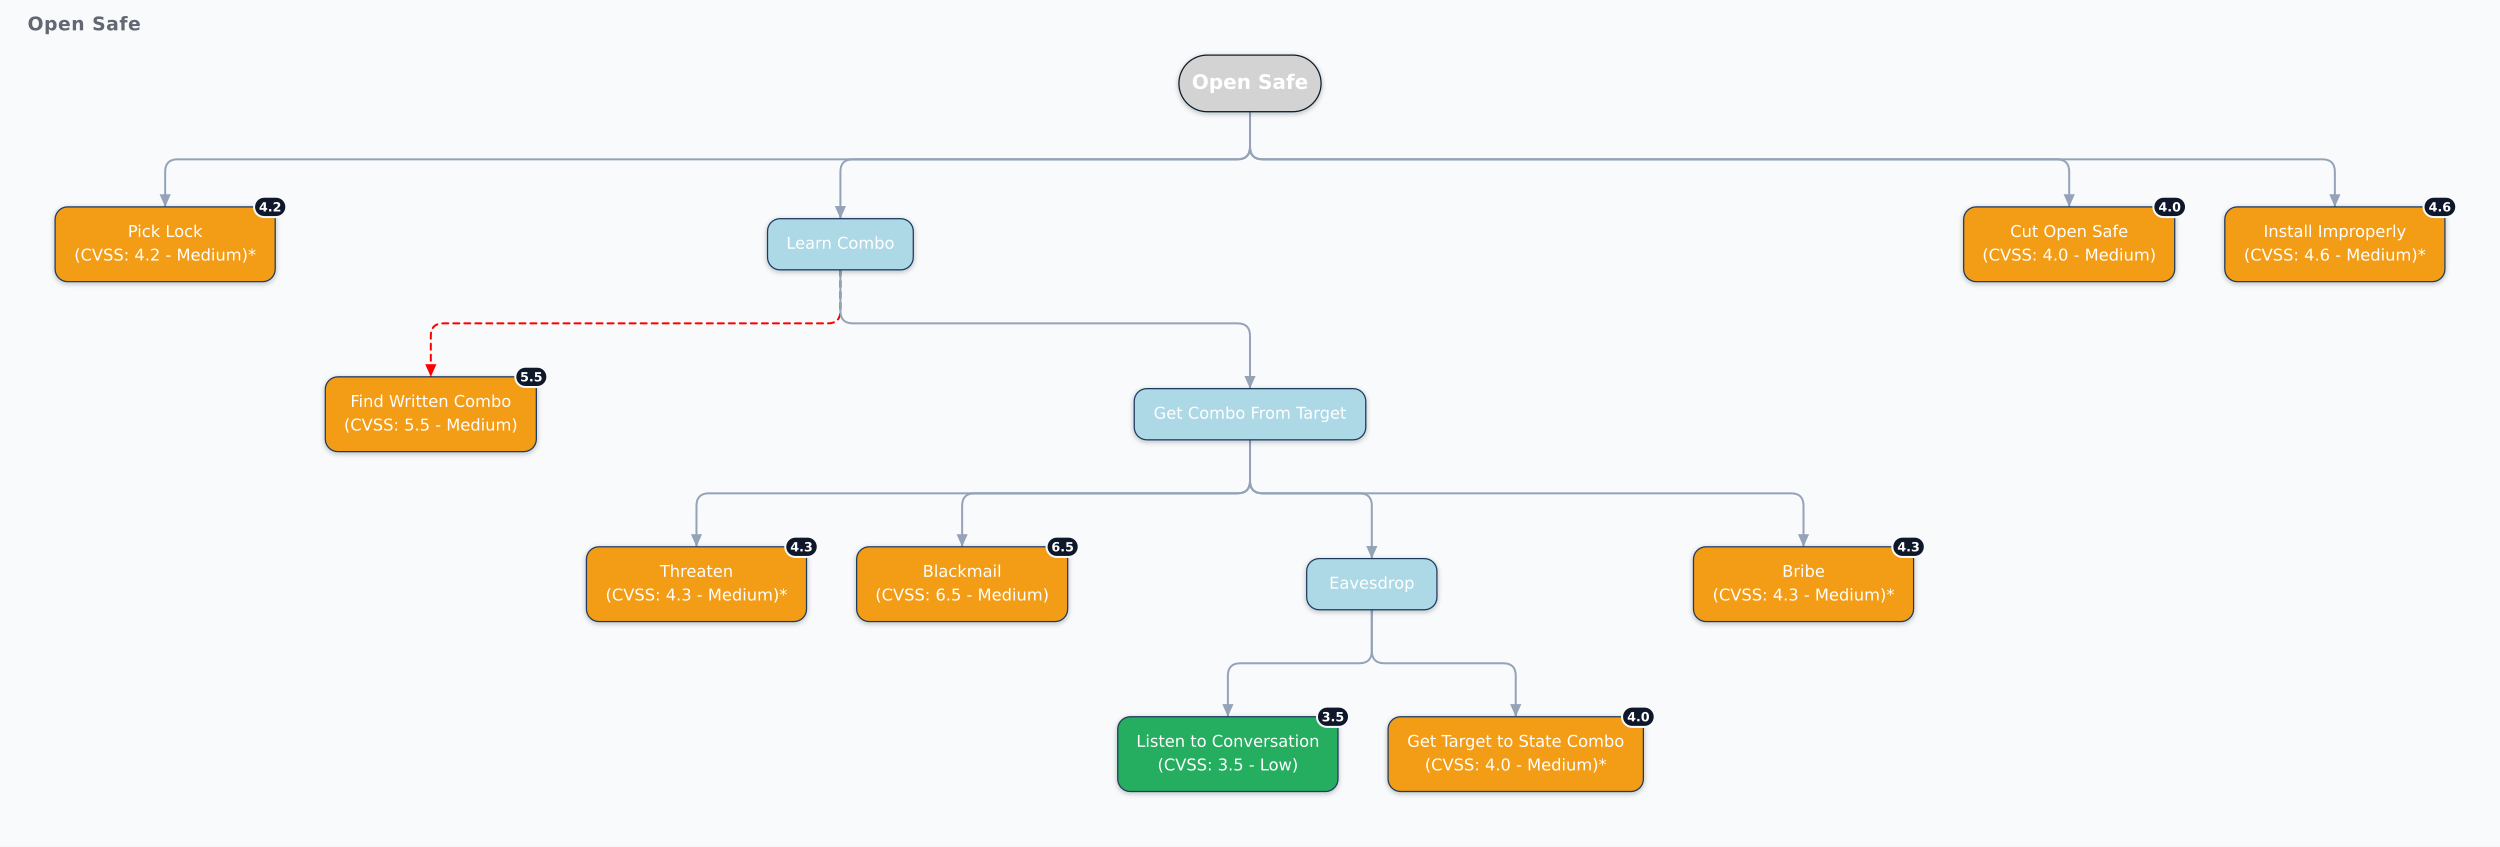
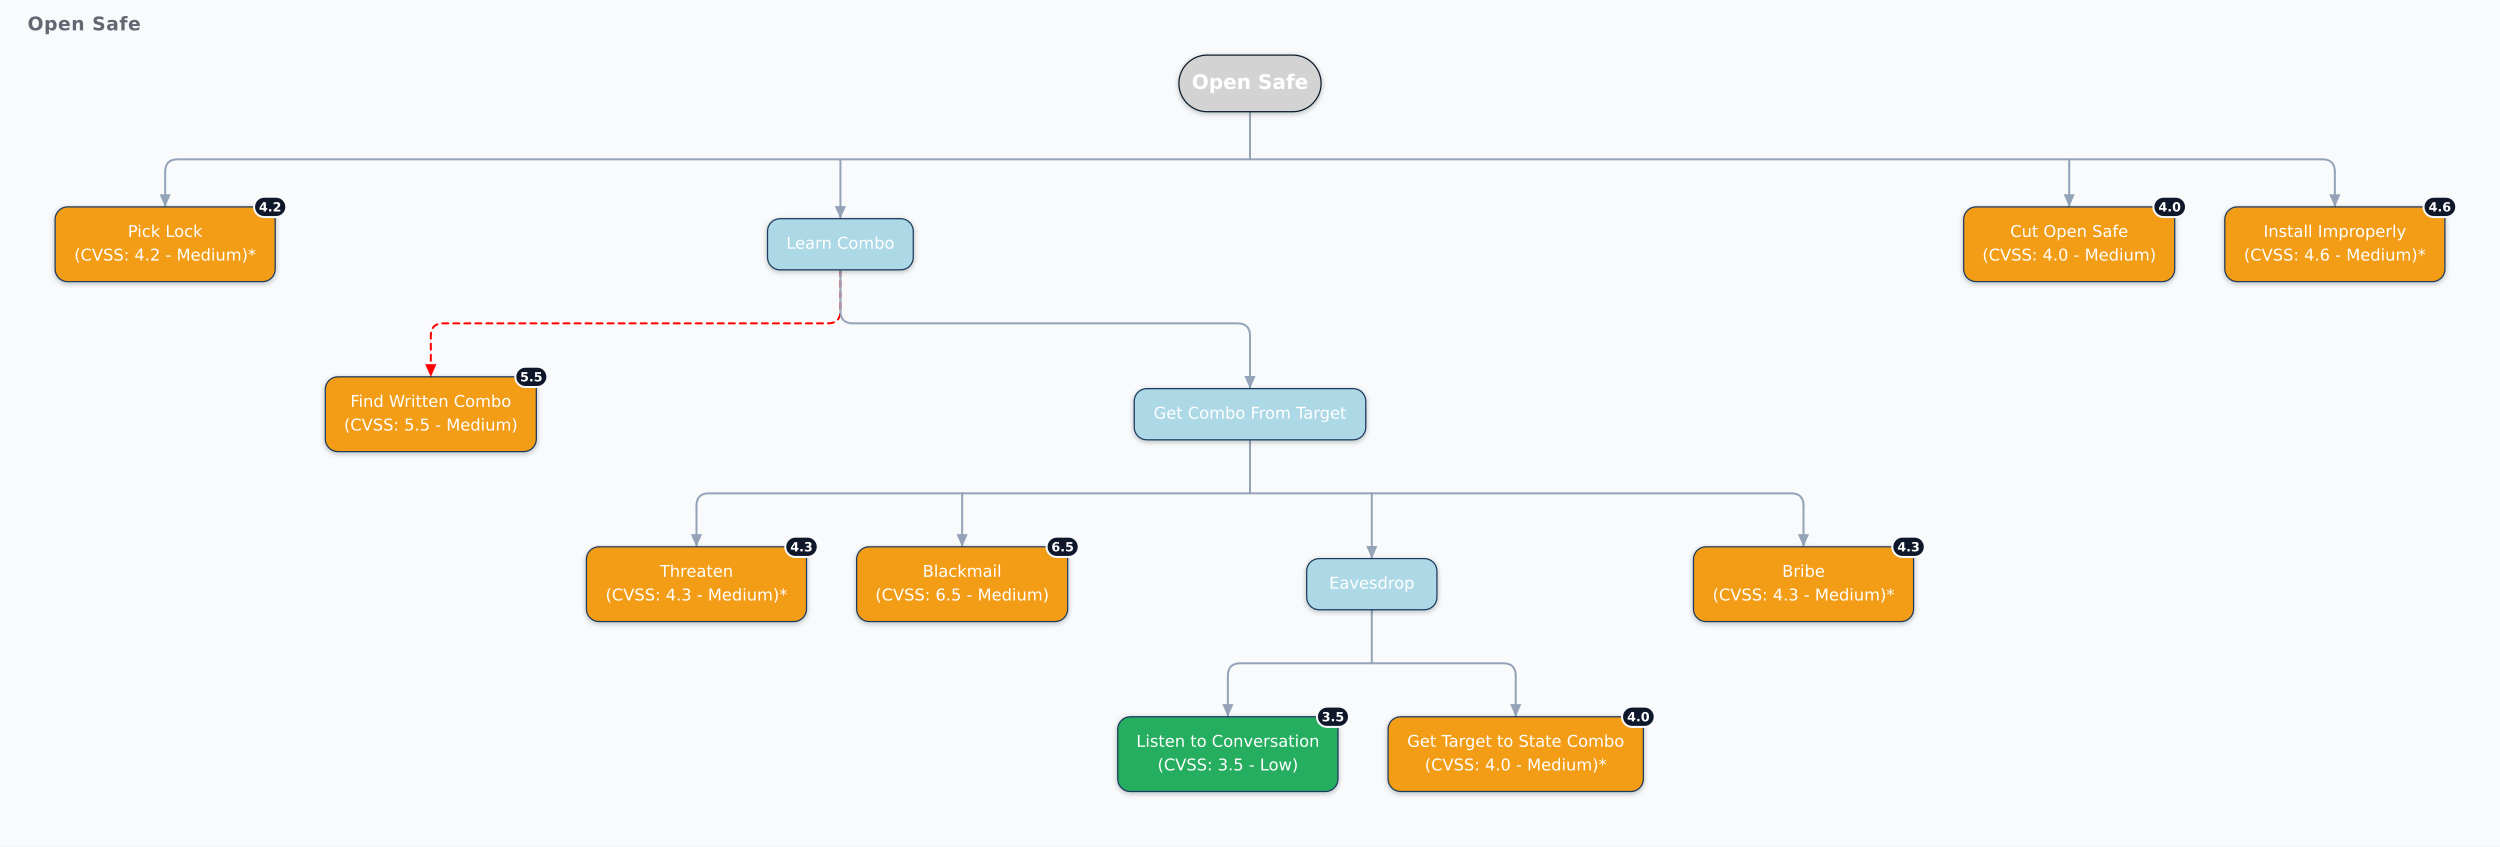
<svg xmlns="http://www.w3.org/2000/svg" width="1996.15" height="676" viewBox="-44 -44 1996.15 676" preserveAspectRatio="xMidYMid meet" class="usv-svg usv-attacktrees" data-usv-engine="svg" data-usv-module="attacktrees" data-usv-theme="sv_default">
  <defs>
    <filter id="usv-shadow-0" x="-20%" y="-20%" width="140%" height="140%">
      <feDropShadow dx="0" dy="1.2" stdDeviation="2.2" flood-color="#0f172a" flood-opacity="0.28" />
    </filter>
    <marker id="usv-arrow-1" viewBox="0 0 10 10" refX="9" refY="5" markerWidth="7" markerHeight="7" orient="auto-start-reverse">
      <path d="M 0 1 L 9 5 L 0 9 z" fill="#94a3b8" />
    </marker>
    <marker id="usv-arrow-2" viewBox="0 0 10 10" refX="9" refY="5" markerWidth="7" markerHeight="7" orient="auto-start-reverse">
      <path d="M 0 1 L 9 5 L 0 9 z" fill="red" />
    </marker>
  </defs>
  <style type="text/css">
.usv-attacktrees text { font-family: DejaVu Sans; }
.usv-attacktrees .usv-node:hover rect, .usv-attacktrees .usv-node:hover polygon { stroke-width: 2.2; }
</style>
  <rect x="-44" y="-44" width="1996.15" height="676" rx="0" fill="#f8fafc" stroke="none" stroke-width="0" />
+   <g class="usv-rail" data-from="Open Safe">
+     <path d="M 87.87 93.2 Q 87.87 83.2 97.87 83.2 L 1810.29 83.2 Q 1820.29 83.2 1820.29 93.2" fill="none" stroke="#94a3b8" stroke-width="1.6" stroke-linecap="round" />
+     <path d="M 954.08 45.2 L 954.08 83.2" fill="none" stroke="#94a3b8" stroke-width="1.6" stroke-linecap="round" />
+   </g>
  <g class="usv-edge usv-edge--tree" data-from="Open Safe" data-to="Pick Lock">
-     <path d="M 954.08 45.2 L 954.08 73.2 Q 954.08 83.2 944.08 83.2 L 97.87 83.2 Q 87.87 83.2 87.87 93.2 L 87.87 121.2" fill="none" stroke="#94a3b8" stroke-width="1.6" stroke-linecap="round" marker-end="url(#usv-arrow-1)" />
+     <path d="M 87.87 93.2 L 87.87 121.2" fill="none" stroke="#94a3b8" stroke-width="1.6" stroke-linecap="round" marker-end="url(#usv-arrow-1)" />
  </g>
  <g class="usv-edge usv-edge--tree" data-from="Open Safe" data-to="Learn Combo">
-     <path d="M 954.08 45.2 L 954.08 73.2 Q 954.08 83.2 944.08 83.2 L 637.03 83.2 Q 627.03 83.2 627.03 93.2 L 627.03 130.62" fill="none" stroke="#94a3b8" stroke-width="1.6" stroke-linecap="round" marker-end="url(#usv-arrow-1)" />
+     <path d="M 627.03 83.2 L 627.03 130.62" fill="none" stroke="#94a3b8" stroke-width="1.6" stroke-linecap="round" marker-end="url(#usv-arrow-1)" />
  </g>
  <g class="usv-edge usv-edge--tree" data-from="Open Safe" data-to="Cut Open Safe">
-     <path d="M 954.08 45.2 L 954.08 73.2 Q 954.08 83.2 964.08 83.2 L 1598.17 83.2 Q 1608.17 83.2 1608.17 93.2 L 1608.17 121.2" fill="none" stroke="#94a3b8" stroke-width="1.6" stroke-linecap="round" marker-end="url(#usv-arrow-1)" />
+     <path d="M 1608.17 83.2 L 1608.17 121.2" fill="none" stroke="#94a3b8" stroke-width="1.6" stroke-linecap="round" marker-end="url(#usv-arrow-1)" />
  </g>
  <g class="usv-edge usv-edge--tree" data-from="Open Safe" data-to="Install Improperly">
-     <path d="M 954.08 45.2 L 954.08 73.2 Q 954.08 83.2 964.08 83.2 L 1810.29 83.2 Q 1820.29 83.2 1820.29 93.2 L 1820.29 121.2" fill="none" stroke="#94a3b8" stroke-width="1.6" stroke-linecap="round" marker-end="url(#usv-arrow-1)" />
+     <path d="M 1820.29 93.2 L 1820.29 121.2" fill="none" stroke="#94a3b8" stroke-width="1.6" stroke-linecap="round" marker-end="url(#usv-arrow-1)" />
  </g>
  <g class="usv-edge usv-edge--tree" data-from="Learn Combo" data-to="Find Written Combo">
    <path d="M 627.03 171.48 L 627.03 204.19 Q 627.03 214.19 617.03 214.19 L 309.99 214.19 Q 299.99 214.19 299.99 224.19 L 299.99 256.9" fill="none" stroke="red" stroke-width="1.6" stroke-linecap="round" stroke-dasharray="4.8 4" marker-end="url(#usv-arrow-2)" />
  </g>
  <g class="usv-edge usv-edge--tree" data-from="Learn Combo" data-to="Get Combo From Target">
    <path d="M 627.03 171.48 L 627.03 204.19 Q 627.03 214.19 637.03 214.19 L 944.08 214.19 Q 954.08 214.19 954.08 224.19 L 954.08 266.32" fill="none" stroke="#94a3b8" stroke-width="1.6" stroke-linecap="round" marker-end="url(#usv-arrow-1)" />
  </g>
+   <g class="usv-rail" data-from="Get Combo From Target">
+     <path d="M 512.11 359.89 Q 512.11 349.89 522.11 349.89 L 1386.04 349.89 Q 1396.04 349.89 1396.04 359.89" fill="none" stroke="#94a3b8" stroke-width="1.6" stroke-linecap="round" />
+     <path d="M 954.08 307.18 L 954.08 349.89" fill="none" stroke="#94a3b8" stroke-width="1.6" stroke-linecap="round" />
+   </g>
  <g class="usv-edge usv-edge--tree" data-from="Get Combo From Target" data-to="Threaten">
-     <path d="M 954.08 307.18 L 954.08 339.89 Q 954.08 349.89 944.08 349.89 L 522.11 349.89 Q 512.11 349.89 512.11 359.89 L 512.11 392.6" fill="none" stroke="#94a3b8" stroke-width="1.6" stroke-linecap="round" marker-end="url(#usv-arrow-1)" />
+     <path d="M 512.11 359.89 L 512.11 392.6" fill="none" stroke="#94a3b8" stroke-width="1.6" stroke-linecap="round" marker-end="url(#usv-arrow-1)" />
  </g>
  <g class="usv-edge usv-edge--tree" data-from="Get Combo From Target" data-to="Blackmail">
-     <path d="M 954.08 307.18 L 954.08 339.89 Q 954.08 349.89 944.08 349.89 L 734.23 349.89 Q 724.23 349.89 724.23 359.89 L 724.23 392.6" fill="none" stroke="#94a3b8" stroke-width="1.6" stroke-linecap="round" marker-end="url(#usv-arrow-1)" />
+     <path d="M 724.23 349.89 L 724.23 392.6" fill="none" stroke="#94a3b8" stroke-width="1.6" stroke-linecap="round" marker-end="url(#usv-arrow-1)" />
  </g>
  <g class="usv-edge usv-edge--tree" data-from="Get Combo From Target" data-to="Eavesdrop">
-     <path d="M 954.08 307.18 L 954.08 339.89 Q 954.08 349.89 964.08 349.89 L 1041.33 349.89 Q 1051.33 349.89 1051.33 359.89 L 1051.33 402.02" fill="none" stroke="#94a3b8" stroke-width="1.6" stroke-linecap="round" marker-end="url(#usv-arrow-1)" />
+     <path d="M 1051.33 349.89 L 1051.33 402.02" fill="none" stroke="#94a3b8" stroke-width="1.6" stroke-linecap="round" marker-end="url(#usv-arrow-1)" />
  </g>
  <g class="usv-edge usv-edge--tree" data-from="Get Combo From Target" data-to="Bribe">
-     <path d="M 954.08 307.18 L 954.08 339.89 Q 954.08 349.89 964.08 349.89 L 1386.04 349.89 Q 1396.04 349.89 1396.04 359.89 L 1396.04 392.6" fill="none" stroke="#94a3b8" stroke-width="1.6" stroke-linecap="round" marker-end="url(#usv-arrow-1)" />
+     <path d="M 1396.04 359.89 L 1396.04 392.6" fill="none" stroke="#94a3b8" stroke-width="1.6" stroke-linecap="round" marker-end="url(#usv-arrow-1)" />
+   </g>
+   <g class="usv-rail" data-from="Eavesdrop">
+     <path d="M 936.41 495.59 Q 936.41 485.59 946.41 485.59 L 1156.25 485.59 Q 1166.25 485.59 1166.25 495.59" fill="none" stroke="#94a3b8" stroke-width="1.6" stroke-linecap="round" />
+     <path d="M 1051.33 442.88 L 1051.33 485.59" fill="none" stroke="#94a3b8" stroke-width="1.6" stroke-linecap="round" />
  </g>
  <g class="usv-edge usv-edge--tree" data-from="Eavesdrop" data-to="Listen to Conversation">
-     <path d="M 1051.33 442.88 L 1051.33 475.59 Q 1051.33 485.59 1041.33 485.59 L 946.41 485.59 Q 936.41 485.59 936.41 495.59 L 936.41 528.3" fill="none" stroke="#94a3b8" stroke-width="1.6" stroke-linecap="round" marker-end="url(#usv-arrow-1)" />
+     <path d="M 936.41 495.59 L 936.41 528.3" fill="none" stroke="#94a3b8" stroke-width="1.6" stroke-linecap="round" marker-end="url(#usv-arrow-1)" />
  </g>
  <g class="usv-edge usv-edge--tree" data-from="Eavesdrop" data-to="Get Target to State Combo">
-     <path d="M 1051.33 442.88 L 1051.33 475.59 Q 1051.33 485.59 1061.33 485.59 L 1156.25 485.59 Q 1166.25 485.59 1166.25 495.59 L 1166.25 528.3" fill="none" stroke="#94a3b8" stroke-width="1.6" stroke-linecap="round" marker-end="url(#usv-arrow-1)" />
+     <path d="M 1166.25 495.59 L 1166.25 528.3" fill="none" stroke="#94a3b8" stroke-width="1.6" stroke-linecap="round" marker-end="url(#usv-arrow-1)" />
  </g>
  <g class="usv-node usv-node--root" data-label="Open Safe" data-node-id="Open_Safe">
    <rect x="897.32" y="0" width="113.51" height="45.2" rx="22.6" fill="lightgrey" stroke="#0d1b2a" stroke-width="1" filter="url(#usv-shadow-0)" />
    <text x="954.08" y="27" text-anchor="middle" font-size="16" fill="#ffffff" font-weight="bold">Open Safe</text>
  </g>
  <g class="usv-node usv-node--node usv-sev--medium" data-cvss="4.2" data-label="Pick Lock" data-node-id="Pick_Lock">
    <rect x="0" y="121.2" width="175.74" height="59.7" rx="10" fill="#f39c12" stroke="#1e3a5f" stroke-width="1" filter="url(#usv-shadow-0)" />
    <text x="87.87" y="145.2" text-anchor="middle" font-size="13" fill="#ffffff">Pick Lock</text>
    <text x="87.87" y="164.05" text-anchor="middle" font-size="13" fill="#ffffff">(CVSS: 4.2 - Medium)*</text>
  </g>
  <g class="usv-node usv-node--node" data-label="Learn Combo" data-node-id="Learn_Combo">
    <rect x="568.84" y="130.62" width="116.38" height="40.85" rx="10" fill="lightblue" stroke="#1e3a5f" stroke-width="1" filter="url(#usv-shadow-0)" />
    <text x="627.03" y="154.62" text-anchor="middle" font-size="13" fill="#ffffff">Learn Combo</text>
  </g>
  <g class="usv-node usv-node--node usv-sev--medium" data-cvss="4.0" data-label="Cut Open Safe" data-node-id="Cut_Open_Safe">
    <rect x="1523.91" y="121.2" width="168.51" height="59.7" rx="10" fill="#f39c12" stroke="#1e3a5f" stroke-width="1" filter="url(#usv-shadow-0)" />
    <text x="1608.17" y="145.2" text-anchor="middle" font-size="13" fill="#ffffff">Cut Open Safe</text>
    <text x="1608.17" y="164.05" text-anchor="middle" font-size="13" fill="#ffffff">(CVSS: 4.0 - Medium)</text>
  </g>
  <g class="usv-node usv-node--node usv-sev--medium" data-cvss="4.6" data-label="Install Improperly" data-node-id="Install_Improperly">
    <rect x="1732.42" y="121.2" width="175.74" height="59.7" rx="10" fill="#f39c12" stroke="#1e3a5f" stroke-width="1" filter="url(#usv-shadow-0)" />
    <text x="1820.29" y="145.2" text-anchor="middle" font-size="13" fill="#ffffff">Install Improperly</text>
    <text x="1820.29" y="164.05" text-anchor="middle" font-size="13" fill="#ffffff">(CVSS: 4.6 - Medium)*</text>
  </g>
  <g class="usv-node usv-node--node usv-sev--medium" data-cvss="5.5" data-label="Find Written Combo" data-node-id="Find_Written_Combo">
    <rect x="215.74" y="256.9" width="168.51" height="59.7" rx="10" fill="#f39c12" stroke="#1e3a5f" stroke-width="1" filter="url(#usv-shadow-0)" />
    <text x="299.99" y="280.9" text-anchor="middle" font-size="13" fill="#ffffff">Find Written Combo</text>
    <text x="299.99" y="299.75" text-anchor="middle" font-size="13" fill="#ffffff">(CVSS: 5.5 - Medium)</text>
  </g>
  <g class="usv-node usv-node--node" data-label="Get Combo From Target" data-node-id="Get_Combo_From_Target">
    <rect x="861.65" y="266.32" width="184.86" height="40.85" rx="10" fill="lightblue" stroke="#1e3a5f" stroke-width="1" filter="url(#usv-shadow-0)" />
    <text x="954.08" y="290.32" text-anchor="middle" font-size="13" fill="#ffffff">Get Combo From Target</text>
  </g>
  <g class="usv-node usv-node--node usv-sev--medium" data-cvss="4.3" data-label="Threaten" data-node-id="Threaten">
    <rect x="424.24" y="392.6" width="175.74" height="59.7" rx="10" fill="#f39c12" stroke="#1e3a5f" stroke-width="1" filter="url(#usv-shadow-0)" />
    <text x="512.11" y="416.6" text-anchor="middle" font-size="13" fill="#ffffff">Threaten</text>
    <text x="512.11" y="435.45" text-anchor="middle" font-size="13" fill="#ffffff">(CVSS: 4.3 - Medium)*</text>
  </g>
  <g class="usv-node usv-node--node usv-sev--medium" data-cvss="6.5" data-label="Blackmail" data-node-id="Blackmail">
    <rect x="639.98" y="392.6" width="168.51" height="59.7" rx="10" fill="#f39c12" stroke="#1e3a5f" stroke-width="1" filter="url(#usv-shadow-0)" />
    <text x="724.23" y="416.6" text-anchor="middle" font-size="13" fill="#ffffff">Blackmail</text>
    <text x="724.23" y="435.45" text-anchor="middle" font-size="13" fill="#ffffff">(CVSS: 6.5 - Medium)</text>
  </g>
  <g class="usv-node usv-node--node" data-label="Eavesdrop" data-node-id="Eavesdrop">
    <rect x="999.33" y="402.02" width="104" height="40.85" rx="10" fill="lightblue" stroke="#1e3a5f" stroke-width="1" filter="url(#usv-shadow-0)" />
    <text x="1051.33" y="426.02" text-anchor="middle" font-size="13" fill="#ffffff">Eavesdrop</text>
  </g>
  <g class="usv-node usv-node--node usv-sev--medium" data-cvss="4.3" data-label="Bribe" data-node-id="Bribe">
    <rect x="1308.18" y="392.6" width="175.74" height="59.7" rx="10" fill="#f39c12" stroke="#1e3a5f" stroke-width="1" filter="url(#usv-shadow-0)" />
    <text x="1396.04" y="416.6" text-anchor="middle" font-size="13" fill="#ffffff">Bribe</text>
    <text x="1396.04" y="435.45" text-anchor="middle" font-size="13" fill="#ffffff">(CVSS: 4.3 - Medium)*</text>
  </g>
  <g class="usv-node usv-node--node usv-sev--low" data-cvss="3.5" data-label="Listen to Conversation" data-node-id="Listen_to_Conversation">
    <rect x="848.48" y="528.3" width="175.85" height="59.7" rx="10" fill="#27ae60" stroke="#1e3a5f" stroke-width="1" filter="url(#usv-shadow-0)" />
    <text x="936.41" y="552.3" text-anchor="middle" font-size="13" fill="#ffffff">Listen to Conversation</text>
    <text x="936.41" y="571.15" text-anchor="middle" font-size="13" fill="#ffffff">(CVSS: 3.5 - Low)</text>
  </g>
  <g class="usv-node usv-node--node usv-sev--medium" data-cvss="4.0" data-label="Get Target to State Combo" data-node-id="Get_Target_to_State_Combo">
    <rect x="1064.33" y="528.3" width="203.85" height="59.7" rx="10" fill="#f39c12" stroke="#1e3a5f" stroke-width="1" filter="url(#usv-shadow-0)" />
    <text x="1166.25" y="552.3" text-anchor="middle" font-size="13" fill="#ffffff">Get Target to State Combo</text>
    <text x="1166.25" y="571.15" text-anchor="middle" font-size="13" fill="#ffffff">(CVSS: 4.0 - Medium)*</text>
  </g>
  <g class="usv-badge usv-badge--cvss" data-value="4.2">
    <rect x="158.85" y="113.09" width="25.77" height="16.22" rx="8.11" fill="#0f172a" stroke="#f8fafc" stroke-width="1.62" />
    <text x="171.74" y="124.85" text-anchor="middle" font-size="10.14" font-weight="bold" fill="#ffffff">4.2</text>
  </g>
  <g class="usv-badge usv-badge--cvss" data-value="4.0">
    <rect x="1675.36" y="113.09" width="26.11" height="16.22" rx="8.11" fill="#0f172a" stroke="#f8fafc" stroke-width="1.62" />
    <text x="1688.42" y="124.85" text-anchor="middle" font-size="10.14" font-weight="bold" fill="#ffffff">4.0</text>
  </g>
  <g class="usv-badge usv-badge--cvss" data-value="4.6">
    <rect x="1891.08" y="113.09" width="26.15" height="16.22" rx="8.11" fill="#0f172a" stroke="#f8fafc" stroke-width="1.62" />
    <text x="1904.15" y="124.85" text-anchor="middle" font-size="10.14" font-weight="bold" fill="#ffffff">4.6</text>
  </g>
  <g class="usv-badge usv-badge--cvss" data-value="5.5">
    <rect x="367.44" y="248.79" width="25.61" height="16.22" rx="8.11" fill="#0f172a" stroke="#f8fafc" stroke-width="1.62" />
    <text x="380.24" y="260.55" text-anchor="middle" font-size="10.14" font-weight="bold" fill="#ffffff">5.5</text>
  </g>
  <g class="usv-badge usv-badge--cvss" data-value="4.3">
    <rect x="582.99" y="384.49" width="25.97" height="16.22" rx="8.11" fill="#0f172a" stroke="#f8fafc" stroke-width="1.62" />
    <text x="595.98" y="396.25" text-anchor="middle" font-size="10.14" font-weight="bold" fill="#ffffff">4.3</text>
  </g>
  <g class="usv-badge usv-badge--cvss" data-value="6.5">
    <rect x="791.64" y="384.49" width="25.69" height="16.22" rx="8.11" fill="#0f172a" stroke="#f8fafc" stroke-width="1.62" />
    <text x="804.48" y="396.25" text-anchor="middle" font-size="10.14" font-weight="bold" fill="#ffffff">6.5</text>
  </g>
  <g class="usv-badge usv-badge--cvss" data-value="4.3">
    <rect x="1466.93" y="384.49" width="25.97" height="16.22" rx="8.11" fill="#0f172a" stroke="#f8fafc" stroke-width="1.62" />
    <text x="1479.91" y="396.25" text-anchor="middle" font-size="10.14" font-weight="bold" fill="#ffffff">4.3</text>
  </g>
  <g class="usv-badge usv-badge--cvss" data-value="3.5">
    <rect x="1007.52" y="520.19" width="25.62" height="16.22" rx="8.11" fill="#0f172a" stroke="#f8fafc" stroke-width="1.62" />
    <text x="1020.33" y="531.95" text-anchor="middle" font-size="10.14" font-weight="bold" fill="#ffffff">3.5</text>
  </g>
  <g class="usv-badge usv-badge--cvss" data-value="4.0">
    <rect x="1251.12" y="520.19" width="26.11" height="16.22" rx="8.11" fill="#0f172a" stroke="#f8fafc" stroke-width="1.62" />
    <text x="1264.18" y="531.95" text-anchor="middle" font-size="10.14" font-weight="bold" fill="#ffffff">4.0</text>
  </g>
  <text x="-22" y="-19.8" text-anchor="start" font-size="15" font-weight="600" fill="#111827" opacity="0.65" letter-spacing="0.4">Open Safe</text>
</svg>
